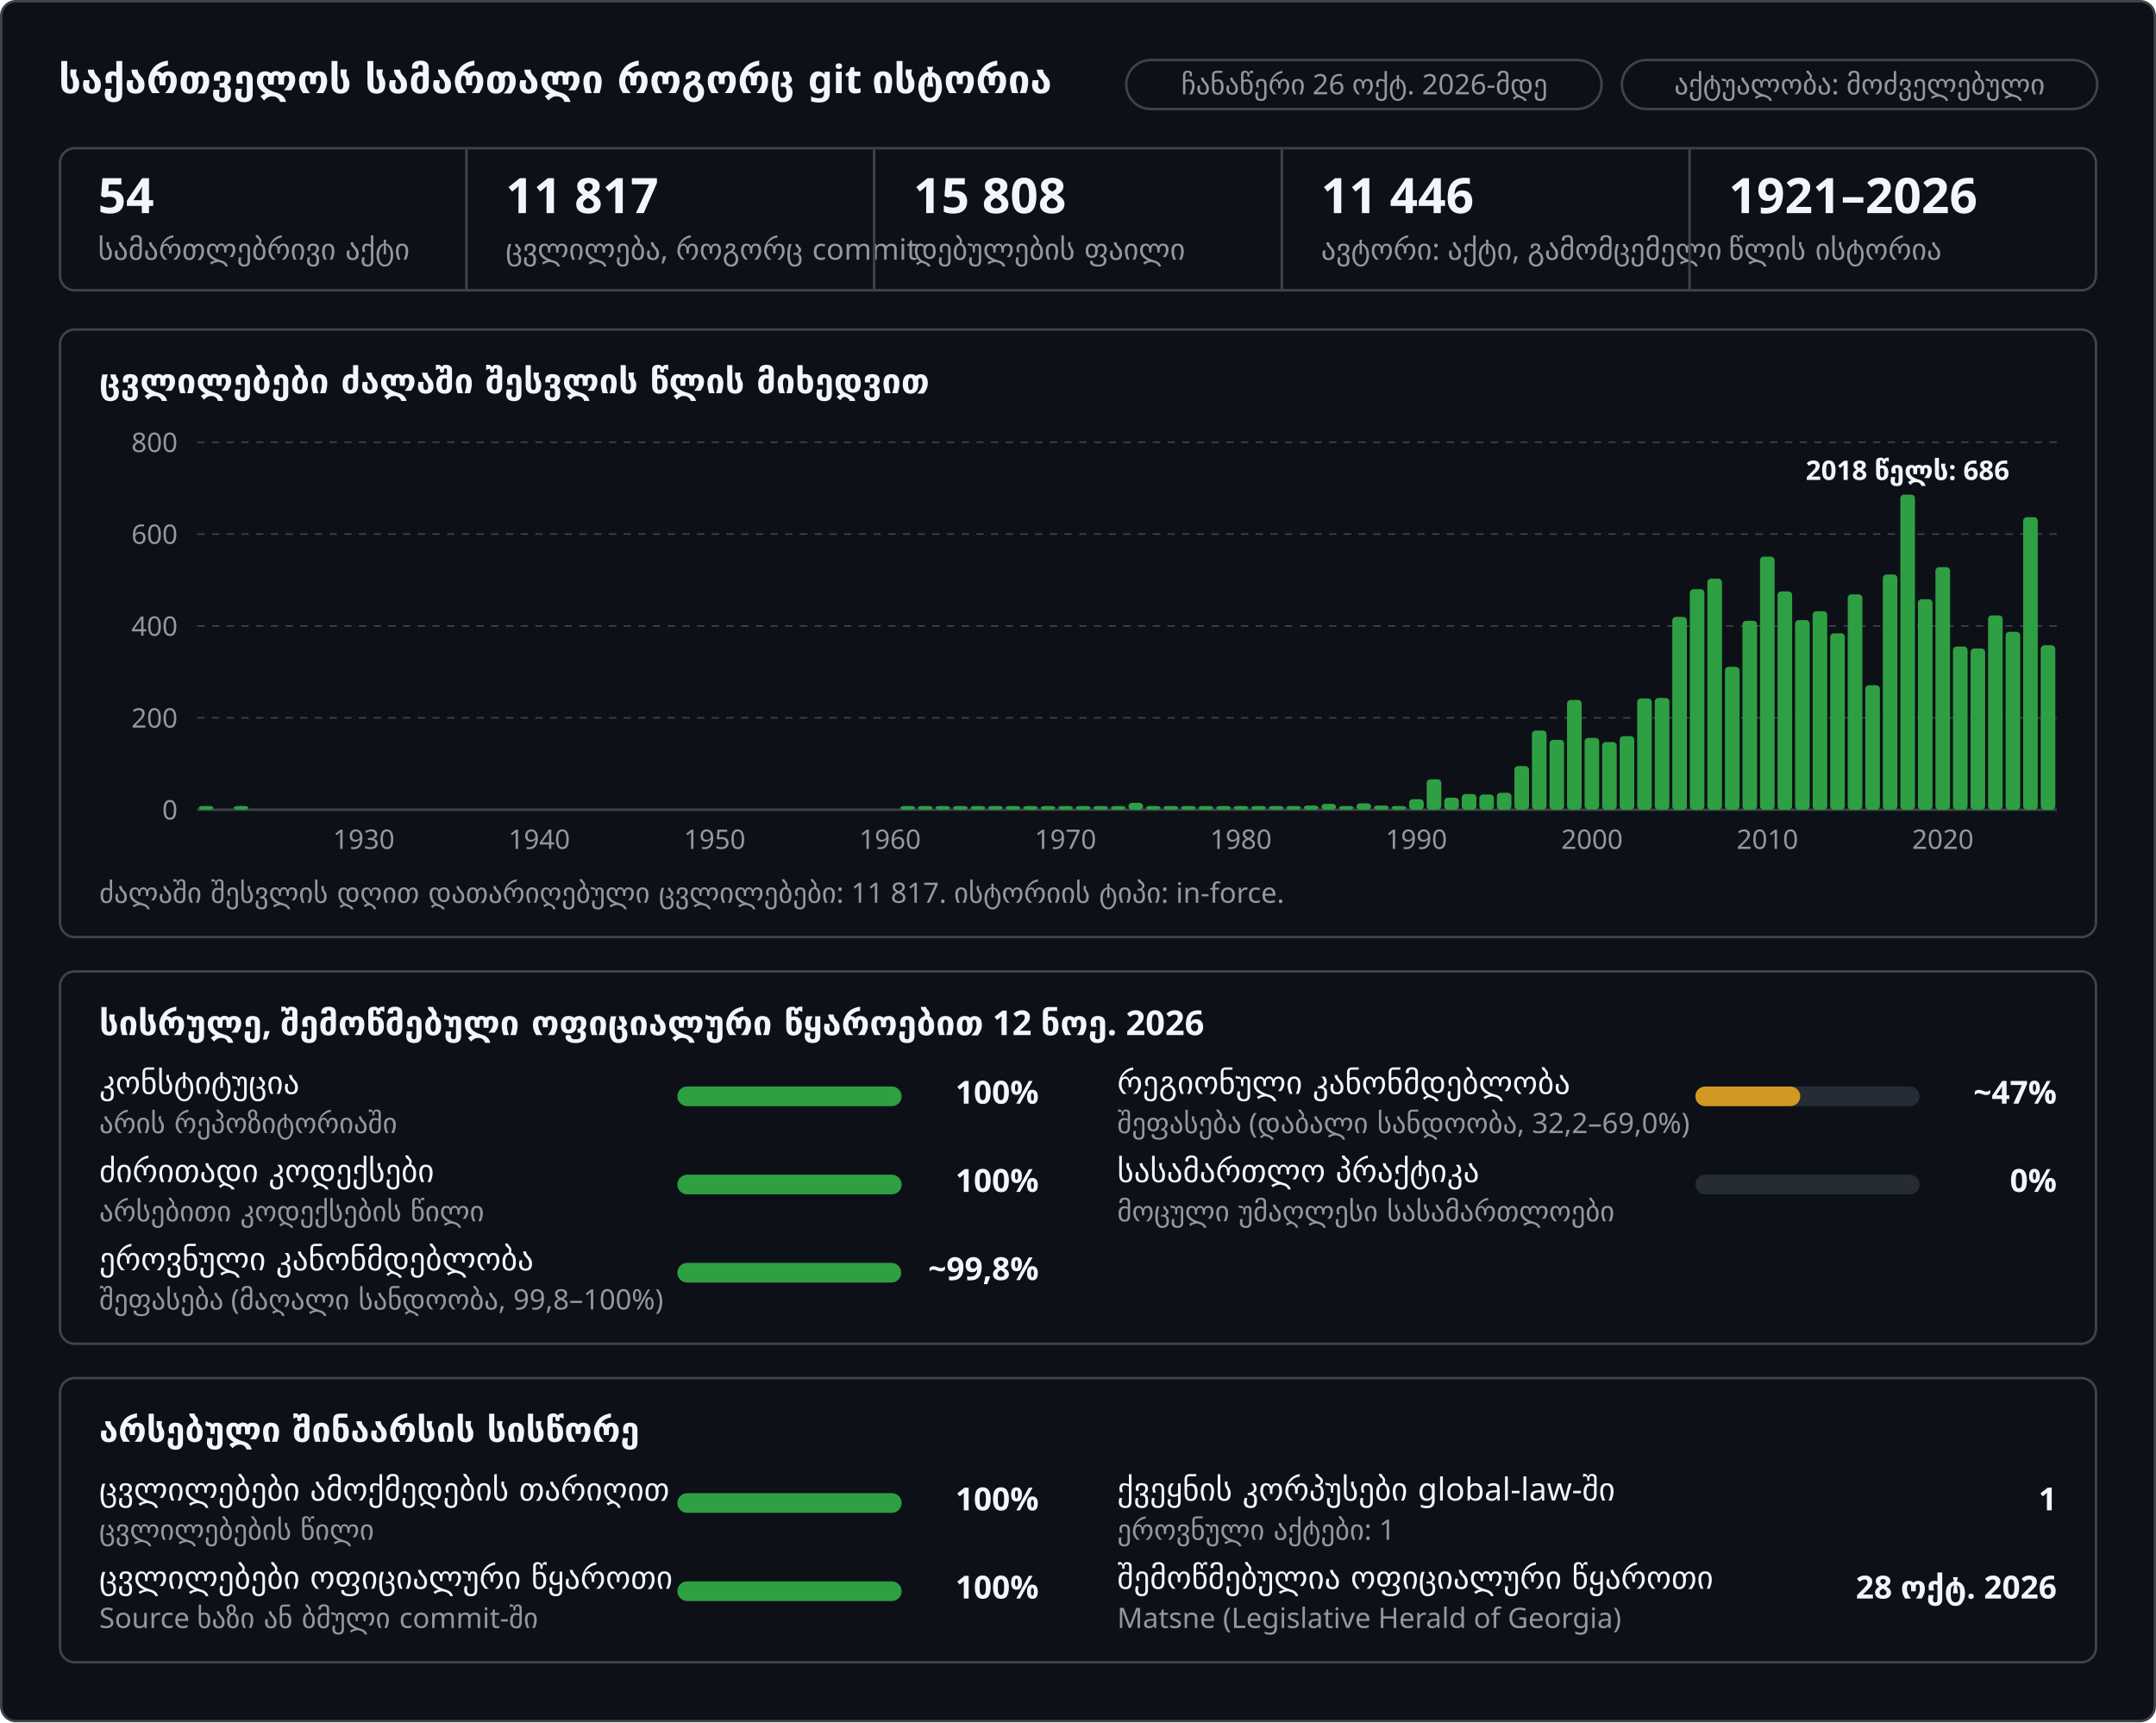
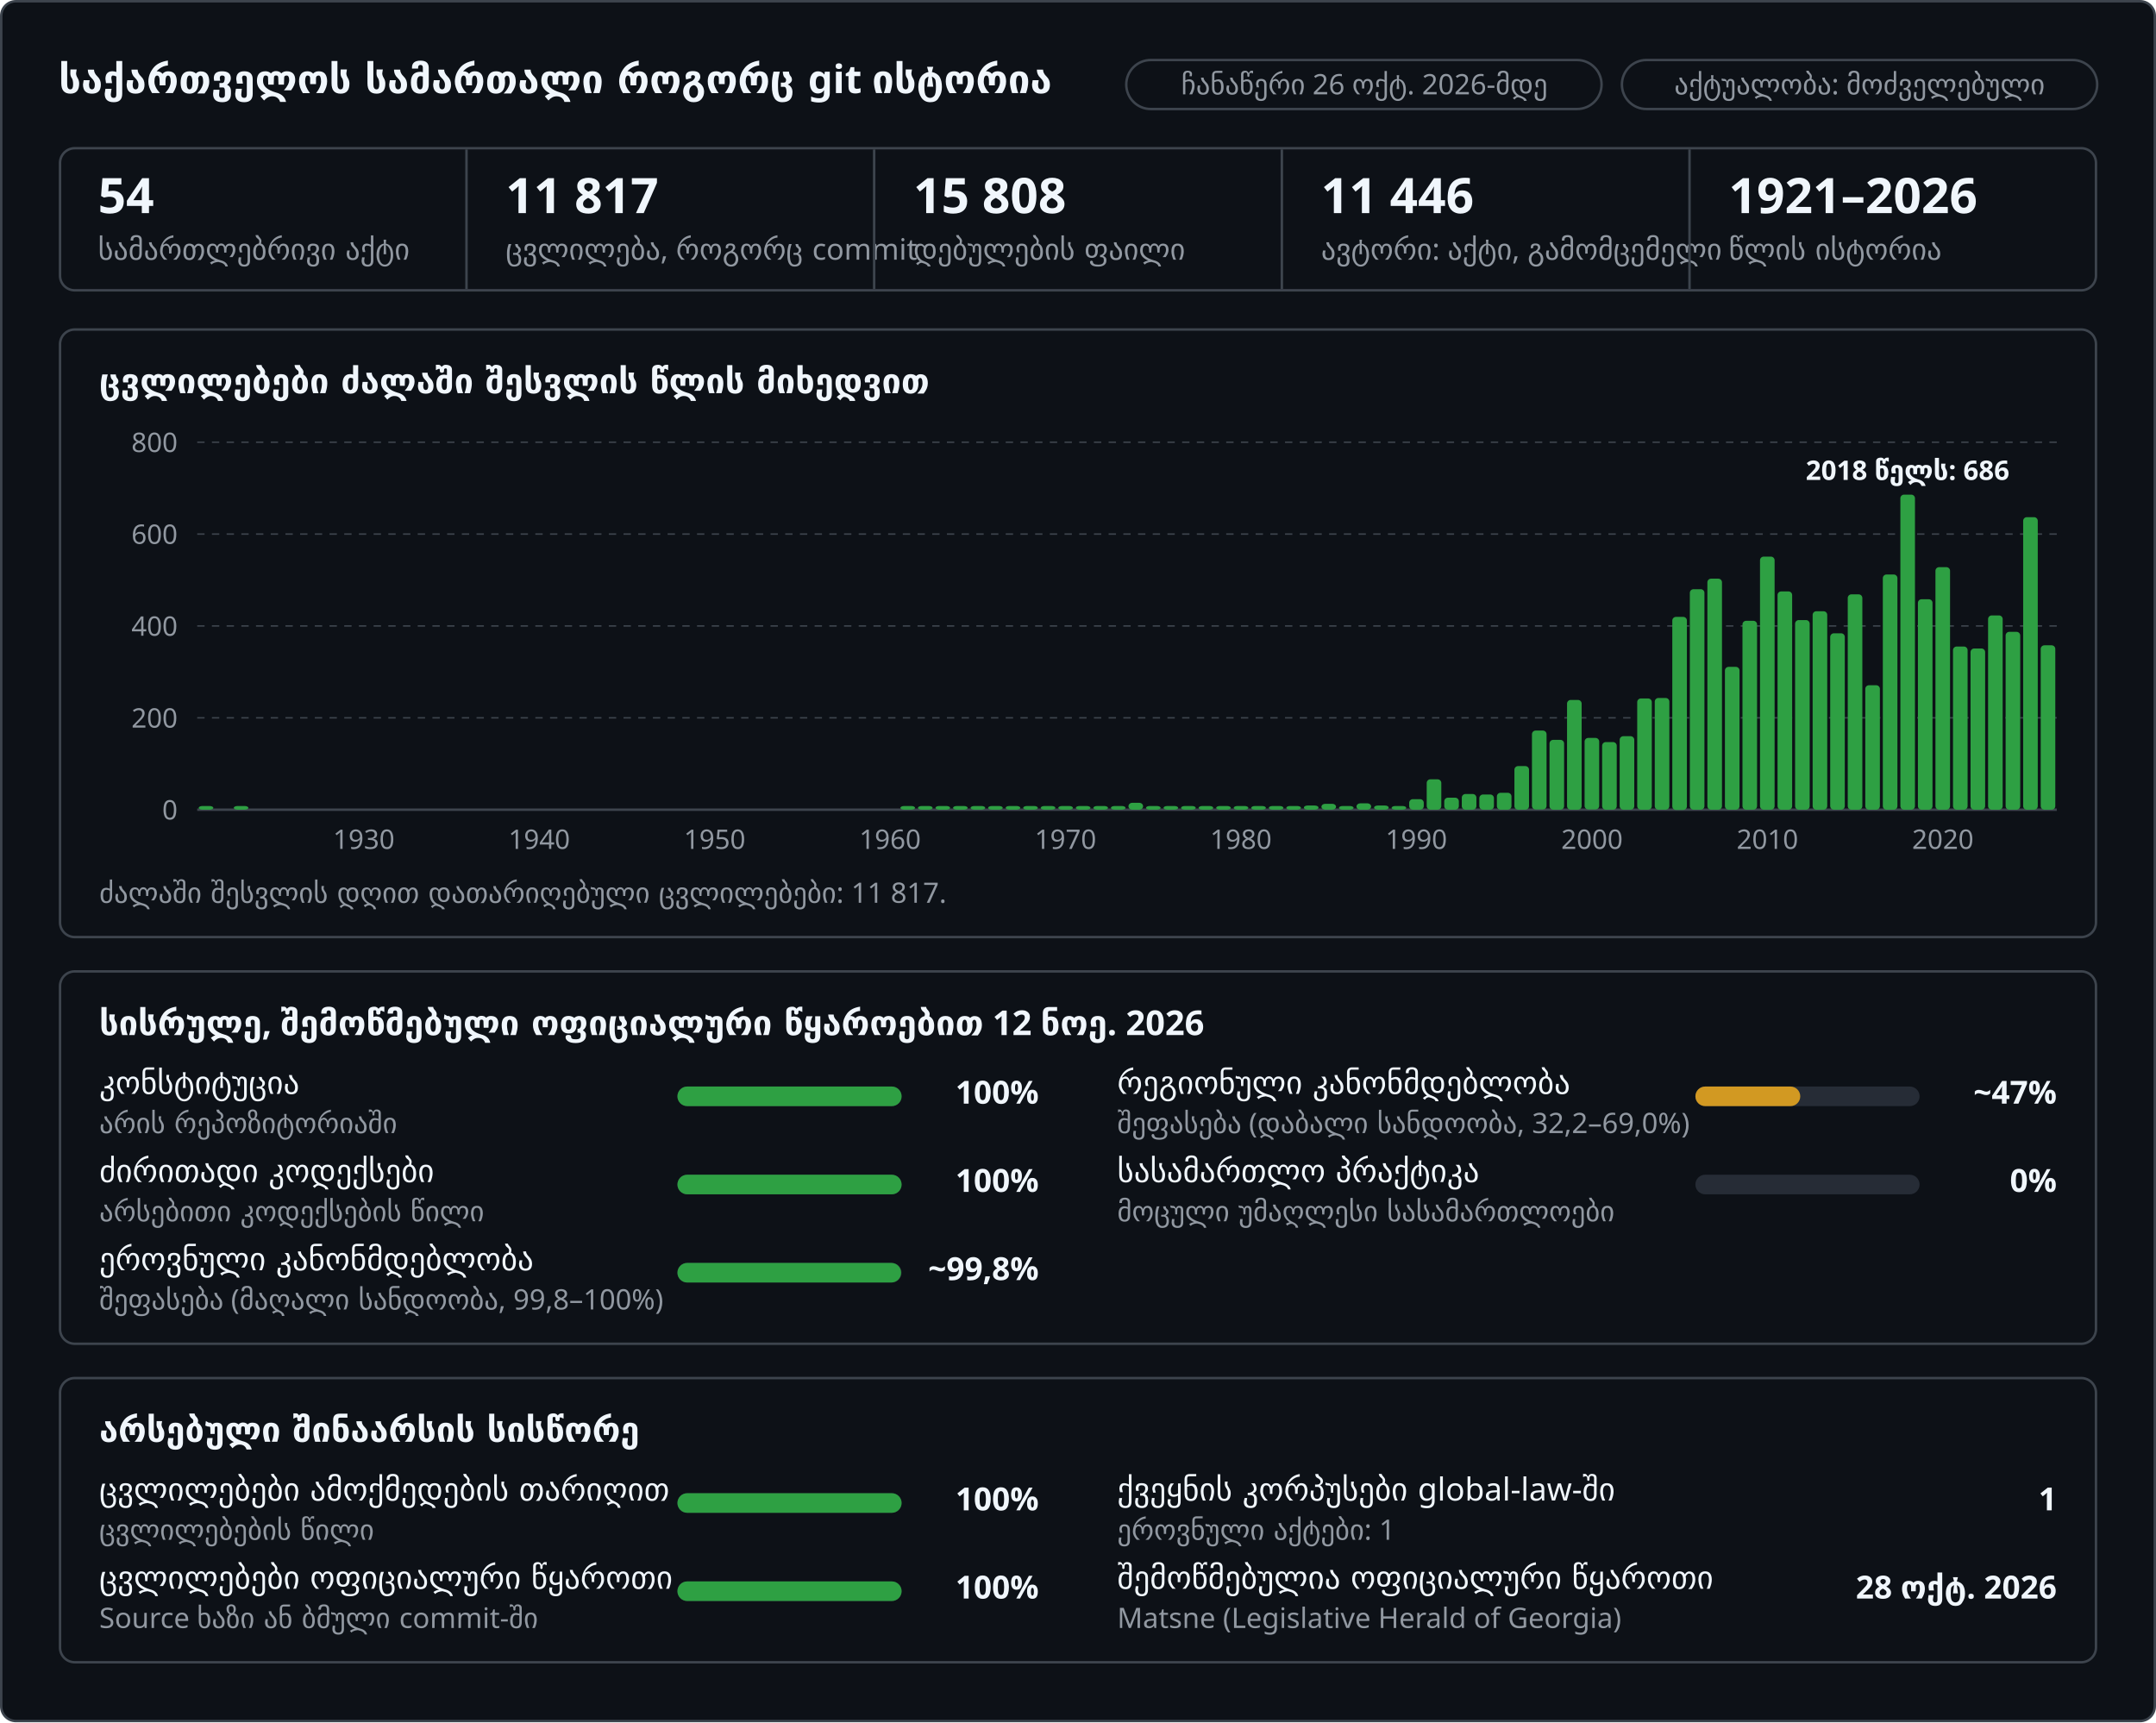
<svg xmlns="http://www.w3.org/2000/svg" width="880" height="703" viewBox="0 0 880 703" font-family="-apple-system,BlinkMacSystemFont,Segoe UI,Noto Sans,Helvetica,Arial,sans-serif">
  <rect x="0.5" y="0.5" width="879" height="702" rx="6" fill="#0d1117" stroke="#3d444d" />
  <text x="24" y="38" font-size="16" font-weight="600" fill="#f0f6fc" textLength="420" lengthAdjust="spacingAndGlyphs">საქართველოს სამართალი როგორც git ისტორია</text>
  <rect x="459.7" y="24.5" width="194" height="20" rx="10" fill="none" stroke="#3d444d" />
  <text x="556.9" y="38.5" font-size="11.5" font-weight="500" text-anchor="middle" fill="#9198a1">ჩანაწერი 26 ოქტ. 2026-მდე</text>
  <rect x="662.0" y="24.5" width="194" height="20" rx="10" fill="none" stroke="#3d444d" />
  <text x="759.0" y="38.5" font-size="11.5" font-weight="500" text-anchor="middle" fill="#9198a1">აქტუალობა: მოძველებული</text>
  <rect x="24.5" y="60.5" width="831" height="58" rx="6" fill="#0d1117" stroke="#3d444d" />
  <text x="40.0" y="87" font-size="20" font-weight="600" fill="#f0f6fc">54</text>
  <text x="40.0" y="106" font-size="12" fill="#9198a1" textLength="142" lengthAdjust="spacingAndGlyphs">სამართლებრივი აქტი</text>
  <line x1="190.4" y1="61" x2="190.4" y2="118" stroke="#3d444d" />
  <text x="206.4" y="87" font-size="20" font-weight="600" fill="#f0f6fc">11 817</text>
  <text x="206.4" y="106" font-size="12" fill="#9198a1" textLength="142" lengthAdjust="spacingAndGlyphs">ცვლილება, როგორც commit</text>
  <line x1="356.8" y1="61" x2="356.8" y2="118" stroke="#3d444d" />
  <text x="372.8" y="87" font-size="20" font-weight="600" fill="#f0f6fc">15 808</text>
  <text x="372.8" y="106" font-size="12" fill="#9198a1">დებულების ფაილი</text>
  <line x1="523.2" y1="61" x2="523.2" y2="118" stroke="#3d444d" />
  <text x="539.2" y="87" font-size="20" font-weight="600" fill="#f0f6fc">11 446</text>
  <text x="539.2" y="106" font-size="12" fill="#9198a1" textLength="142" lengthAdjust="spacingAndGlyphs">ავტორი: აქტი, გამომცემელი</text>
  <line x1="689.6" y1="61" x2="689.6" y2="118" stroke="#3d444d" />
  <text x="705.6" y="87" font-size="20" font-weight="600" fill="#f0f6fc">1921–2026</text>
  <text x="705.6" y="106" font-size="12" fill="#9198a1">წლის ისტორია</text>
  <rect x="24.5" y="134.5" width="831" height="248" rx="6" fill="#0d1117" stroke="#3d444d" />
  <text x="40.5" y="160.5" font-size="14" font-weight="600" fill="#f0f6fc">ცვლილებები ძალაში შესვლის წლის მიხედვით</text>
  <line x1="80.5" y1="330.5" x2="839.5" y2="330.5" stroke="#3d444d" stroke-width="1" />
  <text x="72.5" y="334.5" font-size="11" text-anchor="end" fill="#9198a1">0</text>
  <line x1="80.5" y1="293.0" x2="839.5" y2="293.0" stroke="#3d444d" stroke-width="0.6" stroke-dasharray="3 3" />
  <text x="72.5" y="297.0" font-size="11" text-anchor="end" fill="#9198a1">200</text>
  <line x1="80.5" y1="255.5" x2="839.5" y2="255.5" stroke="#3d444d" stroke-width="0.6" stroke-dasharray="3 3" />
  <text x="72.5" y="259.5" font-size="11" text-anchor="end" fill="#9198a1">400</text>
  <line x1="80.5" y1="218.0" x2="839.5" y2="218.0" stroke="#3d444d" stroke-width="0.6" stroke-dasharray="3 3" />
  <text x="72.5" y="222.0" font-size="11" text-anchor="end" fill="#9198a1">600</text>
  <line x1="80.5" y1="180.5" x2="839.5" y2="180.5" stroke="#3d444d" stroke-width="0.6" stroke-dasharray="3 3" />
  <text x="72.5" y="184.5" font-size="11" text-anchor="end" fill="#9198a1">800</text>
  <rect x="81.10" y="329.0" width="5.96" height="1.5" rx="1.5" fill="#2ea043" />
  <rect x="95.42" y="329.0" width="5.96" height="1.5" rx="1.5" fill="#2ea043" />
  <text x="148.5" y="346.5" font-size="11" text-anchor="middle" fill="#9198a1">1930</text>
  <text x="220.1" y="346.5" font-size="11" text-anchor="middle" fill="#9198a1">1940</text>
  <text x="291.7" y="346.5" font-size="11" text-anchor="middle" fill="#9198a1">1950</text>
  <text x="363.3" y="346.5" font-size="11" text-anchor="middle" fill="#9198a1">1960</text>
  <rect x="367.52" y="329.0" width="5.96" height="1.5" rx="1.5" fill="#2ea043" />
  <rect x="374.68" y="329.0" width="5.96" height="1.5" rx="1.5" fill="#2ea043" />
  <rect x="381.84" y="329.0" width="5.96" height="1.5" rx="1.5" fill="#2ea043" />
  <rect x="389.00" y="329.0" width="5.96" height="1.5" rx="1.5" fill="#2ea043" />
  <rect x="396.16" y="329.0" width="5.96" height="1.5" rx="1.5" fill="#2ea043" />
  <rect x="403.32" y="329.0" width="5.96" height="1.5" rx="1.5" fill="#2ea043" />
  <rect x="410.48" y="329.0" width="5.96" height="1.5" rx="1.5" fill="#2ea043" />
  <rect x="417.64" y="329.0" width="5.96" height="1.5" rx="1.5" fill="#2ea043" />
  <rect x="424.80" y="329.0" width="5.96" height="1.5" rx="1.5" fill="#2ea043" />
  <rect x="431.96" y="329.0" width="5.96" height="1.5" rx="1.5" fill="#2ea043" />
  <text x="434.9" y="346.5" font-size="11" text-anchor="middle" fill="#9198a1">1970</text>
  <rect x="439.12" y="329.0" width="5.96" height="1.5" rx="1.5" fill="#2ea043" />
  <rect x="446.28" y="329.0" width="5.96" height="1.5" rx="1.5" fill="#2ea043" />
  <rect x="453.44" y="329.0" width="5.96" height="1.5" rx="1.5" fill="#2ea043" />
  <rect x="460.60" y="327.7" width="5.96" height="2.8" rx="1.5" fill="#2ea043" />
  <rect x="467.76" y="329.0" width="5.96" height="1.5" rx="1.5" fill="#2ea043" />
  <rect x="474.92" y="329.0" width="5.96" height="1.5" rx="1.5" fill="#2ea043" />
  <rect x="482.08" y="329.0" width="5.96" height="1.5" rx="1.5" fill="#2ea043" />
  <rect x="489.24" y="329.0" width="5.96" height="1.5" rx="1.5" fill="#2ea043" />
  <rect x="496.40" y="329.0" width="5.96" height="1.5" rx="1.5" fill="#2ea043" />
  <rect x="503.56" y="329.0" width="5.96" height="1.5" rx="1.5" fill="#2ea043" />
  <text x="506.5" y="346.5" font-size="11" text-anchor="middle" fill="#9198a1">1980</text>
  <rect x="510.72" y="329.0" width="5.96" height="1.5" rx="1.5" fill="#2ea043" />
  <rect x="517.88" y="329.0" width="5.96" height="1.5" rx="1.5" fill="#2ea043" />
  <rect x="525.04" y="329.0" width="5.96" height="1.5" rx="1.5" fill="#2ea043" />
  <rect x="532.20" y="328.8" width="5.96" height="1.7" rx="1.5" fill="#2ea043" />
  <rect x="539.36" y="328.1" width="5.96" height="2.4" rx="1.5" fill="#2ea043" />
  <rect x="546.52" y="329.0" width="5.96" height="1.5" rx="1.5" fill="#2ea043" />
  <rect x="553.68" y="327.9" width="5.96" height="2.6" rx="1.5" fill="#2ea043" />
  <rect x="560.85" y="328.8" width="5.96" height="1.7" rx="1.5" fill="#2ea043" />
  <rect x="568.01" y="329.0" width="5.96" height="1.5" rx="1.5" fill="#2ea043" />
  <rect x="575.17" y="326.2" width="5.96" height="4.3" rx="1.5" fill="#2ea043" />
  <text x="578.1" y="346.5" font-size="11" text-anchor="middle" fill="#9198a1">1990</text>
  <rect x="582.33" y="318.1" width="5.96" height="12.4" rx="1.5" fill="#2ea043" />
  <rect x="589.49" y="325.6" width="5.96" height="4.9" rx="1.5" fill="#2ea043" />
  <rect x="596.65" y="324.1" width="5.96" height="6.4" rx="1.5" fill="#2ea043" />
  <rect x="603.81" y="324.3" width="5.96" height="6.2" rx="1.5" fill="#2ea043" />
  <rect x="610.97" y="323.6" width="5.96" height="6.9" rx="1.5" fill="#2ea043" />
  <rect x="618.13" y="312.7" width="5.96" height="17.8" rx="1.5" fill="#2ea043" />
  <rect x="625.29" y="298.2" width="5.96" height="32.2" rx="1.5" fill="#2ea043" />
  <rect x="632.45" y="302.0" width="5.96" height="28.5" rx="1.5" fill="#2ea043" />
  <rect x="639.61" y="285.7" width="5.96" height="44.8" rx="1.5" fill="#2ea043" />
  <rect x="646.77" y="301.2" width="5.96" height="29.2" rx="1.5" fill="#2ea043" />
  <text x="649.8" y="346.5" font-size="11" text-anchor="middle" fill="#9198a1">2000</text>
  <rect x="653.93" y="302.9" width="5.96" height="27.6" rx="1.5" fill="#2ea043" />
  <rect x="661.09" y="300.5" width="5.96" height="30.0" rx="1.5" fill="#2ea043" />
  <rect x="668.25" y="285.1" width="5.96" height="45.4" rx="1.5" fill="#2ea043" />
  <rect x="675.41" y="284.9" width="5.96" height="45.6" rx="1.5" fill="#2ea043" />
  <rect x="682.57" y="251.8" width="5.96" height="78.8" rx="1.5" fill="#2ea043" />
  <rect x="689.73" y="240.5" width="5.96" height="90.0" rx="1.5" fill="#2ea043" />
  <rect x="696.89" y="236.2" width="5.96" height="94.3" rx="1.5" fill="#2ea043" />
  <rect x="704.05" y="272.2" width="5.96" height="58.3" rx="1.5" fill="#2ea043" />
  <rect x="711.21" y="253.4" width="5.96" height="77.1" rx="1.5" fill="#2ea043" />
  <rect x="718.37" y="227.2" width="5.96" height="103.3" rx="1.5" fill="#2ea043" />
  <text x="721.4" y="346.5" font-size="11" text-anchor="middle" fill="#9198a1">2010</text>
  <rect x="725.53" y="241.4" width="5.96" height="89.1" rx="1.5" fill="#2ea043" />
  <rect x="732.69" y="253.1" width="5.96" height="77.4" rx="1.5" fill="#2ea043" />
  <rect x="739.85" y="249.5" width="5.96" height="81.0" rx="1.5" fill="#2ea043" />
  <rect x="747.02" y="258.5" width="5.96" height="72.0" rx="1.5" fill="#2ea043" />
  <rect x="754.18" y="242.6" width="5.96" height="87.9" rx="1.5" fill="#2ea043" />
  <rect x="761.34" y="279.7" width="5.96" height="50.8" rx="1.5" fill="#2ea043" />
  <rect x="768.50" y="234.5" width="5.96" height="96.0" rx="1.5" fill="#2ea043" />
  <rect x="775.66" y="201.9" width="5.96" height="128.6" rx="1.5" fill="#2ea043" />
  <text x="778.6" y="195.9" font-size="11" font-weight="600" text-anchor="middle" fill="#f0f6fc">2018 წელს: 686</text>
  <rect x="782.82" y="244.6" width="5.96" height="85.9" rx="1.5" fill="#2ea043" />
  <rect x="789.98" y="231.5" width="5.96" height="99.0" rx="1.5" fill="#2ea043" />
  <text x="793.0" y="346.5" font-size="11" text-anchor="middle" fill="#9198a1">2020</text>
  <rect x="797.14" y="263.9" width="5.96" height="66.6" rx="1.5" fill="#2ea043" />
  <rect x="804.30" y="264.7" width="5.96" height="65.8" rx="1.5" fill="#2ea043" />
  <rect x="811.46" y="251.2" width="5.96" height="79.3" rx="1.5" fill="#2ea043" />
  <rect x="818.62" y="257.9" width="5.96" height="72.6" rx="1.5" fill="#2ea043" />
  <rect x="825.78" y="211.1" width="5.96" height="119.4" rx="1.5" fill="#2ea043" />
  <rect x="832.94" y="263.4" width="5.96" height="67.1" rx="1.5" fill="#2ea043" />
-   <text x="40.5" y="368.5" font-size="11.5" fill="#9198a1">ძალაში შესვლის დღით დათარიღებული ცვლილებები: 11 817. ისტორიის ტიპი: in-force.</text>
+   <text x="40.5" y="368.5" font-size="11.5" fill="#9198a1">ძალაში შესვლის დღით დათარიღებული ცვლილებები: 11 817.</text>
  <rect x="24.5" y="396.5" width="831" height="152" rx="6" fill="#0d1117" stroke="#3d444d" />
  <text x="40.5" y="422.5" font-size="14" font-weight="600" fill="#f0f6fc">სისრულე, შემოწმებული ოფიციალური წყაროებით 12 ნოე. 2026</text>
  <text x="40.5" y="446.5" font-size="13" fill="#f0f6fc">კონსტიტუცია</text>
  <text x="40.5" y="462.5" font-size="11.5" fill="#9198a1">არის რეპოზიტორიაში</text>
  <g>
    <rect x="276.5" y="443.5" width="91.5" height="8" rx="4" fill="#262c36" />
    <rect x="276.5" y="443.5" width="91.5" height="8" rx="4" fill="#2ea043" />
  </g>
  <text x="424.0" y="450.5" font-size="13" font-weight="600" text-anchor="end" fill="#f0f6fc">100%</text>
  <text x="40.5" y="482.5" font-size="13" fill="#f0f6fc">ძირითადი კოდექსები</text>
  <text x="40.5" y="498.5" font-size="11.5" fill="#9198a1">არსებითი კოდექსების წილი</text>
  <g>
    <rect x="276.5" y="479.5" width="91.5" height="8" rx="4" fill="#262c36" />
    <rect x="276.5" y="479.5" width="91.5" height="8" rx="4" fill="#2ea043" />
  </g>
  <text x="424.0" y="486.5" font-size="13" font-weight="600" text-anchor="end" fill="#f0f6fc">100%</text>
  <text x="40.5" y="518.5" font-size="13" fill="#f0f6fc">ეროვნული კანონმდებლობა</text>
  <text x="40.5" y="534.5" font-size="11.5" fill="#9198a1">შეფასება (მაღალი სანდოობა, 99,8–100%)</text>
  <g>
    <rect x="276.5" y="515.5" width="91.5" height="8" rx="4" fill="#262c36" />
    <rect x="276.5" y="515.5" width="91.3" height="8" rx="4" fill="#2ea043" />
  </g>
  <text x="424.0" y="522.5" font-size="13" font-weight="600" text-anchor="end" fill="#f0f6fc">~99,8%</text>
  <text x="456.0" y="446.5" font-size="13" fill="#f0f6fc">რეგიონული კანონმდებლობა</text>
  <text x="456.0" y="462.5" font-size="11.5" fill="#9198a1">შეფასება (დაბალი სანდოობა, 32,2–69,0%)</text>
  <g>
    <rect x="692.0" y="443.5" width="91.5" height="8" rx="4" fill="#262c36" />
    <rect x="692.0" y="443.5" width="42.8" height="8" rx="4" fill="#d29922" />
  </g>
  <text x="839.5" y="450.5" font-size="13" font-weight="600" text-anchor="end" fill="#f0f6fc">~47%</text>
  <text x="456.0" y="482.5" font-size="13" fill="#f0f6fc">სასამართლო პრაქტიკა</text>
  <text x="456.0" y="498.5" font-size="11.5" fill="#9198a1">მოცული უმაღლესი სასამართლოები</text>
  <g>
    <rect x="692.0" y="479.5" width="91.5" height="8" rx="4" fill="#262c36" />
  </g>
  <text x="839.5" y="486.5" font-size="13" font-weight="600" text-anchor="end" fill="#f0f6fc">0%</text>
  <rect x="24.5" y="562.5" width="831" height="116" rx="6" fill="#0d1117" stroke="#3d444d" />
  <text x="40.5" y="588.5" font-size="14" font-weight="600" fill="#f0f6fc">არსებული შინაარსის სისწორე</text>
  <text x="40.5" y="612.5" font-size="13" fill="#f0f6fc" textLength="226" lengthAdjust="spacingAndGlyphs">ცვლილებები ამოქმედების თარიღით</text>
  <text x="40.5" y="628.5" font-size="11.5" fill="#9198a1">ცვლილებების წილი</text>
  <g>
    <rect x="276.5" y="609.5" width="91.5" height="8" rx="4" fill="#262c36" />
    <rect x="276.5" y="609.5" width="91.5" height="8" rx="4" fill="#2ea043" />
  </g>
  <text x="424.0" y="616.5" font-size="13" font-weight="600" text-anchor="end" fill="#f0f6fc">100%</text>
  <text x="40.5" y="648.5" font-size="13" fill="#f0f6fc" textLength="226" lengthAdjust="spacingAndGlyphs">ცვლილებები ოფიციალური წყაროთი</text>
  <text x="40.5" y="664.5" font-size="11.5" fill="#9198a1">Source ხაზი ან ბმული commit-ში</text>
  <g>
    <rect x="276.5" y="645.5" width="91.5" height="8" rx="4" fill="#262c36" />
    <rect x="276.5" y="645.5" width="91.5" height="8" rx="4" fill="#2ea043" />
  </g>
  <text x="424.0" y="652.5" font-size="13" font-weight="600" text-anchor="end" fill="#f0f6fc">100%</text>
  <text x="456.0" y="612.5" font-size="13" fill="#f0f6fc">ქვეყნის კორპუსები global-law-ში</text>
  <text x="456.0" y="628.5" font-size="11.5" fill="#9198a1">ეროვნული აქტები: 1</text>
  <text x="839.5" y="616.5" font-size="13" font-weight="600" text-anchor="end" fill="#f0f6fc">1</text>
  <text x="456.0" y="648.5" font-size="13" fill="#f0f6fc">შემოწმებულია ოფიციალური წყაროთი</text>
  <text x="456.0" y="664.5" font-size="11.5" fill="#9198a1">Matsne (Legislative Herald of Georgia)</text>
  <text x="839.5" y="652.5" font-size="13" font-weight="600" text-anchor="end" fill="#f0f6fc">28 ოქტ. 2026</text>
</svg>
